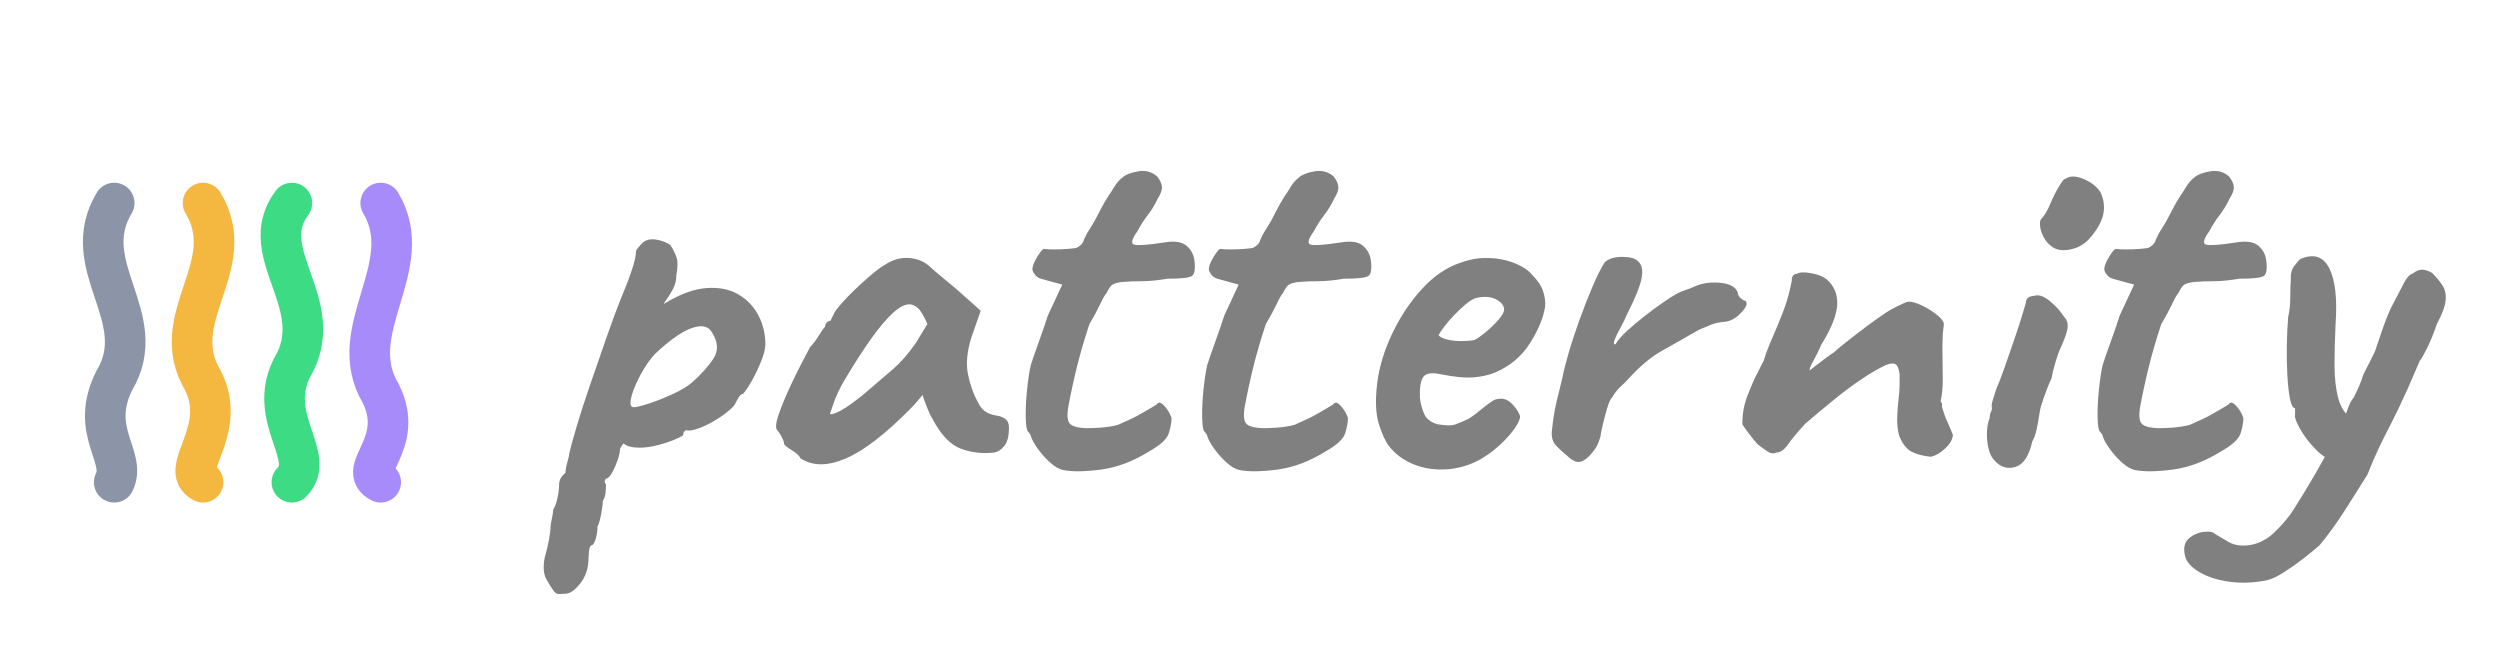
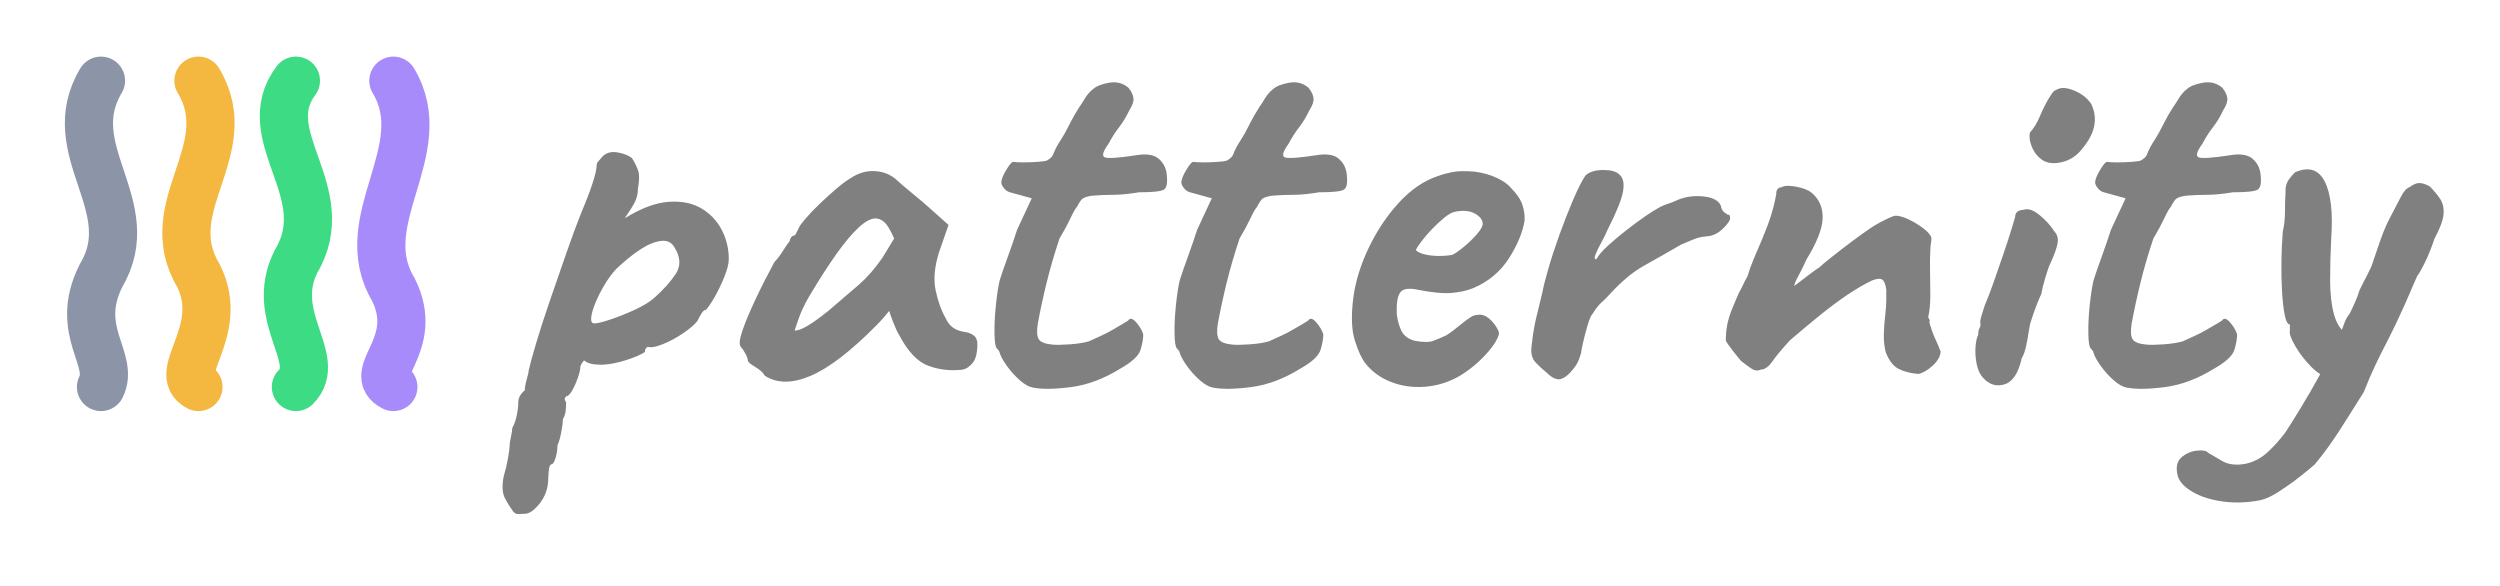
- <svg xmlns="http://www.w3.org/2000/svg" width="197" height="52" viewBox="0 0 197 52" fill="none">
-   <g transform="translate(4,12)" stroke-width="3.2" stroke-linecap="round">
+ <svg xmlns="http://www.w3.org/2000/svg" width="239" height="56" viewBox="0 0 239 56" fill="none">
+   <g transform="translate(3,2.39) scale(1.331)" stroke-width="3.46" stroke-linecap="round">
    <path d="M5 4 C2 9, 8 13, 5 18 C3 22, 6 24, 5 26" stroke="#8b95a7" />
    <path d="M12 4 C15 9, 9 13, 12 18 C14 22, 10 25, 12 26" stroke="#f4b740" />
    <path d="M19 4 C16 8, 22 12, 19 17 C17 21, 21 24, 19 26" stroke="#3ddc84" />
    <path d="M26 4 C29 9, 23 14, 26 19 C28 23, 24 25, 26 26" stroke="#a78bfa" />
  </g>
-   <g transform="translate(42,37) scale(0.042,-0.042)">
+   <g transform="translate(47,37) scale(0.052,-0.052)">
    <path d="M61 -233Q57 -233 49.5 -233.5Q42 -234 37 -225Q33 -220 25.0 -205.5Q17 -191 22 -165Q27 -148 30.0 -131.5Q33 -115 33 -107Q33 -103 35.5 -91.5Q38 -80 38 -75Q43 -67 46.0 -53.0Q49 -39 49 -28Q49 -16 61 -6Q61 2 64.5 14.0Q68 26 68 30Q71 44 81.5 79.5Q92 115 107.5 160.0Q123 205 138.0 248.0Q153 291 165 321Q177 349 185.0 373.0Q193 397 193 407Q193 411 195.0 413.5Q197 416 204 424Q214 434 230.5 431.5Q247 429 258 421Q266 408 269.5 397.5Q273 387 269 365Q269 350 262.0 337.5Q255 325 249.5 317.5Q244 310 246 311Q290 338 325.5 340.5Q361 343 385.5 328.5Q410 314 423.0 289.0Q436 264 436 235Q436 223 428.0 203.0Q420 183 410.0 165.5Q400 148 394 142Q390 142 386.0 135.5Q382 129 378 121Q370 111 351.5 98.5Q333 86 314.0 78.5Q295 71 287 74Q287 74 284.5 72.0Q282 70 282.0 65.25Q282.0 63.35 268.0 57.175Q254 51 235.0 46.0Q216 41 200 41Q179 41 170 49Q168 47 165.5 43.0Q163 39 163 36Q163 30 158.5 17.0Q154 4 148.0 -6.5Q142 -17 137 -17Q137 -17 135.0 -20.0Q133 -23 137 -28Q137 -28 136.5 -39.5Q136 -51 131 -59Q131 -67 128.0 -83.0Q125 -99 121 -107Q121 -119 117.5 -130.5Q114 -142 110 -142Q106 -143 105.0 -154.5Q104 -166 104 -171Q103 -196 88.0 -214.5Q73 -233 61 -233ZM189 117Q197 117 218.0 124.0Q239 131 262.0 141.5Q285 152 298 163Q324 186 338.5 208.0Q353 230 336 257Q328 271 310.424 268.5Q292.848 266.0 271.924 252.0Q251 238 229 217Q217 204 207.0 187.0Q197 170 190.5 154.0Q184 138 183.0 127.5Q182 117 189 117ZM502 21Q498 29 484.5 37.0Q471 45 471 49Q471 53 466.5 61.5Q462 70 458 74Q453 80 461.0 103.5Q469 127 485.0 161.0Q501 195 520 230Q528 238 536.0 251.0Q544 264 548 268Q548 272 551.0 275.5Q554 279 558 279L566 295Q568 299 578.309 311.0Q588.617 323.0 603.809 337.5Q619 352 634.375 365.091Q649.75 378.182 660 384Q681 398 703.5 397.0Q726 396 742 383Q745 380 755.5 371.0Q766 362 779.5 351.0Q793 340 803 331L840 298L822.581 248.0Q810 208 816.25 178.0Q822.5 148.0 835 126Q840 115 848.5 109.0Q857 103 871 101Q879 100 886.0 95.0Q893 90 893 79Q893 55 884.5 44.5Q876 34 866 32Q833 28 803.0 39.0Q773 50 749 96Q745 102 738.5 118.5Q732 135 731 140Q727 135 720.5 127.5Q714 120 708 114Q637 42 586.252 20.5Q535.504 -1.0 502 21ZM557 104Q564 103 579.0 111.5Q594 120 619 140Q653 169 675.0 188.0Q697 207 718 237L740 273Q730 296 722.0 303.0Q714 310 706 310Q693 310 675.0 293.5Q657 277 634.5 245.5Q612 214 584 167Q571 145 564.0 124.5Q557 104 557 104ZM995 -1Q984 1 971.0 12.5Q958 24 947.5 38.5Q937 53 934 63Q934 65 931.5 68.0Q929 71 929 71Q925 74 924.5 97.5Q924 121 927.0 150.0Q930 179 934 196Q939 212 949.0 239.5Q959 267 966 289L993 347L953 358Q946 360 941.5 366.0Q937 372 937 376Q937 384 946.0 399.0Q955 414 959 414Q964 413 977.5 413.0Q991 413 1004.0 414.0Q1017 415 1020 416Q1024 418 1028.0 421.5Q1032 425 1034 432Q1039 443 1043.0 449.0Q1047 455 1054 467Q1061 480 1065.5 489.0Q1070 498 1080 514Q1085 521 1091.0 531.0Q1097 541 1106 548Q1115 556 1135.5 559.5Q1156 563 1171 550Q1179 540 1180.0 531.0Q1181 522 1172 508Q1164 491 1153.5 477.5Q1143 464 1134 447Q1118 425 1128.0 422.0Q1138 419 1184 426Q1213 431 1226.0 420.0Q1239 409 1241 392Q1244 368 1236.0 363.0Q1228 358 1190 358Q1166 354 1149.0 353.5Q1132 353 1124 353Q1111 352 1107.0 352.0Q1103 352 1095 350Q1087 348 1083.5 343.5Q1080 339 1076 331Q1072 327 1064.0 310.0Q1056 293 1044 273Q1030 231 1020.5 192.5Q1011 154 1004 116Q1001 97 1005.5 88.5Q1010 80 1031 78Q1042 77 1063.0 78.5Q1084 80 1098 84Q1109 89 1121.0 94.5Q1133 100 1143 106Q1152 111 1161.0 116.5Q1170 122 1170 122Q1175 130 1184.5 119.5Q1194 109 1198 97Q1198 85 1193.0 68.5Q1188 52 1156 34Q1111 6 1066.0 0.0Q1021 -6 995 -1ZM1326 -1Q1315 1 1302.0 12.5Q1289 24 1278.5 38.5Q1268 53 1265 63Q1265 65 1262.5 68.0Q1260 71 1260 71Q1256 74 1255.5 97.5Q1255 121 1258.0 150.0Q1261 179 1265 196Q1270 212 1280.0 239.5Q1290 267 1297 289L1324 347L1284 358Q1277 360 1272.5 366.0Q1268 372 1268 376Q1268 384 1277.0 399.0Q1286 414 1290 414Q1295 413 1308.5 413.0Q1322 413 1335.0 414.0Q1348 415 1351 416Q1355 418 1359.0 421.5Q1363 425 1365 432Q1370 443 1374.0 449.0Q1378 455 1385 467Q1392 480 1396.5 489.0Q1401 498 1411 514Q1416 521 1422.0 531.0Q1428 541 1437 548Q1446 556 1466.5 559.5Q1487 563 1502 550Q1510 540 1511.0 531.0Q1512 522 1503 508Q1495 491 1484.5 477.5Q1474 464 1465 447Q1449 425 1459.0 422.0Q1469 419 1515 426Q1544 431 1557.0 420.0Q1570 409 1572 392Q1575 368 1567.0 363.0Q1559 358 1521 358Q1497 354 1480.0 353.5Q1463 353 1455 353Q1442 352 1438.0 352.0Q1434 352 1426 350Q1418 348 1414.5 343.5Q1411 339 1407 331Q1403 327 1395.0 310.0Q1387 293 1375 273Q1361 231 1351.5 192.5Q1342 154 1335 116Q1332 97 1336.5 88.5Q1341 80 1362 78Q1373 77 1394.0 78.5Q1415 80 1429 84Q1440 89 1452.0 94.5Q1464 100 1474 106Q1483 111 1492.0 116.5Q1501 122 1501 122Q1506 130 1515.5 119.5Q1525 109 1529 97Q1529 85 1524.0 68.5Q1519 52 1487 34Q1442 6 1397.0 0.0Q1352 -6 1326 -1ZM1779 20Q1749 3 1715.5 0.5Q1682 -2 1653.0 9.5Q1624 21 1606 44Q1596 57 1587.0 85.5Q1578 114 1584 163Q1590 209 1612.5 256.0Q1635 303 1668.0 339.0Q1701 375 1740 388Q1754 393 1768.5 395.5Q1783 398 1807 396Q1830 393 1848.0 384.5Q1866 376 1874 366Q1890 350 1895.0 335.0Q1900 320 1899 306Q1894 274 1870.5 237.0Q1847 200 1805 182Q1788 175 1765.0 173.0Q1742 171 1702 179Q1678 184 1670.5 174.0Q1663 164 1664 135Q1666 117 1672.5 103.5Q1679 90 1697 85Q1720 81 1730.0 84.5Q1740 88 1755 95Q1763 100 1770.5 106.0Q1778 112 1785.5 118.0Q1793 124 1798 127Q1803 131 1808.0 132.0Q1813 133 1818 133Q1829 132 1839.0 121.0Q1849 110 1852 100Q1852 92 1842.0 77.5Q1832 63 1815.5 47.5Q1799 32 1779 20ZM1766 243Q1773 246 1786.5 257.0Q1800 268 1811.0 280.5Q1822 293 1822 300Q1822 311 1807.5 319.0Q1793 327 1770 322Q1762 320 1751.0 311.0Q1740 302 1729.0 290.5Q1718 279 1710.0 268.5Q1702 258 1699 252Q1703 247 1715.0 244.0Q1727 241 1741.5 241.0Q1756 241 1766 243ZM1939 27Q1930 34 1919.5 45.0Q1909 56 1912 76Q1915 104 1920.0 125.5Q1925 147 1932 175Q1934 187 1942.287 216.0Q1950.574 245.0 1962.787 279.0Q1975 313 1988.0 343.5Q2001 374 2011 389Q2022 399 2043.5 399.0Q2065 399 2073 391Q2084 382 2080.0 359.5Q2076 337 2052 290Q2047 278 2039.5 264.5Q2032 251 2029.0 242.5Q2026 234 2031 235Q2037 246 2053.0 260.5Q2069 275 2087.0 289.0Q2105 303 2121.0 314.0Q2137 325 2143 328Q2151 333 2161.5 336.5Q2172 340 2176 342Q2199 353 2226.5 350.5Q2254 348 2260 333Q2261 325 2266.5 321.0Q2272 317 2272 317Q2276 317 2276.5 314.0Q2277 311 2277 311Q2277 304 2263.5 291.0Q2250 278 2234 277Q2221 276 2211.0 272.0Q2201 268 2187 262Q2149 240 2118.5 223.0Q2088 206 2056 171Q2049 163 2041.0 156.0Q2033 149 2025 136Q2020 131 2015.0 114.0Q2010 97 2006.5 81.5Q2003 66 2003 63Q2003 63 2000.0 53.5Q1997 44 1990 35Q1978 19 1966.5 15.0Q1955 11 1939 27ZM2623 24Q2601 26 2586.5 33.5Q2572 41 2563 64Q2559 80 2559.5 97.5Q2560 115 2562.0 131.5Q2564 148 2564 160Q2564 162 2564.0 168.0Q2564 174 2564 179Q2562 194 2556.5 197.5Q2551 201 2538 196Q2517 186 2492.5 169.5Q2468 153 2441.5 131.5Q2415 110 2387 86Q2365 62 2354.5 47.0Q2344 32 2333 32Q2325 28 2316.0 34.0Q2307 40 2297 48Q2290 56 2280.5 68.5Q2271 81 2269 85Q2269 101 2271.5 114.0Q2274 127 2279.5 141.0Q2285 155 2293 173Q2297 180 2300.5 187.5Q2304 195 2309 204Q2313 218 2320.5 236.0Q2328 254 2335 270Q2346 296 2352.0 315.0Q2358 334 2362 356Q2361 358 2363.0 362.0Q2365 366 2369 367H2370H2371Q2378 372 2397.5 368.5Q2417 365 2427 357Q2448 339 2447.0 310.0Q2446 281 2417 234Q2410 218 2402.5 204.5Q2395 191 2395 186Q2395 186 2403.0 192.0Q2411 198 2422.0 206.5Q2433 215 2441 220Q2446 225 2463.0 238.5Q2480 252 2500.0 267.0Q2520 282 2532 290Q2543 298 2560.0 306.5Q2577 315 2581 315Q2591 315 2605.5 308.0Q2620 301 2632.5 291.5Q2645 282 2647 274Q2647 270 2646.0 263.5Q2645 257 2645 252Q2644 236 2644.5 213.5Q2645 191 2645.0 168.5Q2645 146 2641 128Q2641 128 2642.0 126.5Q2643 125 2644 122Q2643 121 2643.5 118.5Q2644 116 2644 116Q2646 109 2648.5 102.0Q2651 95 2655.0 86.5Q2659 78 2664 65Q2663 52 2649.5 39.5Q2636 27 2623 24ZM2742 17Q2734 25 2730.5 41.0Q2727 57 2728.0 72.5Q2729 88 2733 96Q2733 104 2735.5 108.5Q2738 113 2737 117Q2736 121 2739.0 131.0Q2742 141 2745 150Q2752 166 2761.0 191.5Q2770 217 2779.0 243.5Q2788 270 2794.0 289.5Q2800 309 2801 313Q2801 325 2817 326Q2829 330 2846.0 316.0Q2863 302 2873 286Q2881 278 2879.0 265.0Q2877 252 2866 228Q2862 220 2856.5 201.5Q2851 183 2849 171Q2845 163 2839.5 148.5Q2834 134 2830 121Q2828 116 2826.0 102.5Q2824 89 2821.0 75.0Q2818 61 2813 53Q2804 12 2781.5 5.0Q2759 -2 2742 17ZM2850 418Q2839 426 2833.5 437.5Q2828 449 2827.5 458.0Q2827 467 2829 469Q2839 480 2846.5 498.0Q2854 516 2863 531Q2865 534 2868.5 539.5Q2872 545 2876 546Q2888 554 2909.5 545.0Q2931 536 2941 520Q2950 501 2946.5 481.0Q2943 461 2925 439Q2910 419 2887.0 413.5Q2864 408 2850 418ZM3006 -1Q2995 1 2982.0 12.5Q2969 24 2958.5 38.5Q2948 53 2945 63Q2945 65 2942.5 68.0Q2940 71 2940 71Q2936 74 2935.5 97.5Q2935 121 2938.0 150.0Q2941 179 2945 196Q2950 212 2960.0 239.5Q2970 267 2977 289L3004 347L2964 358Q2957 360 2952.5 366.0Q2948 372 2948 376Q2948 384 2957.0 399.0Q2966 414 2970 414Q2975 413 2988.5 413.0Q3002 413 3015.0 414.0Q3028 415 3031 416Q3035 418 3039.0 421.5Q3043 425 3045 432Q3050 443 3054.0 449.0Q3058 455 3065 467Q3072 480 3076.5 489.0Q3081 498 3091 514Q3096 521 3102.0 531.0Q3108 541 3117 548Q3126 556 3146.5 559.5Q3167 563 3182 550Q3190 540 3191.0 531.0Q3192 522 3183 508Q3175 491 3164.5 477.5Q3154 464 3145 447Q3129 425 3139.0 422.0Q3149 419 3195 426Q3224 431 3237.0 420.0Q3250 409 3252 392Q3255 368 3247.0 363.0Q3239 358 3201 358Q3177 354 3160.0 353.5Q3143 353 3135 353Q3122 352 3118.0 352.0Q3114 352 3106 350Q3098 348 3094.5 343.5Q3091 339 3087 331Q3083 327 3075.0 310.0Q3067 293 3055 273Q3041 231 3031.5 192.5Q3022 154 3015 116Q3012 97 3016.5 88.5Q3021 80 3042 78Q3053 77 3074.0 78.5Q3095 80 3109 84Q3120 89 3132.0 94.5Q3144 100 3154 106Q3163 111 3172.0 116.5Q3181 122 3181 122Q3186 130 3195.5 119.5Q3205 109 3209 97Q3209 85 3204.0 68.5Q3199 52 3167 34Q3122 6 3077.0 0.0Q3032 -6 3006 -1ZM3252 -208Q3216 -215 3183.0 -210.5Q3150 -206 3127.5 -193.0Q3105 -180 3100 -164Q3094 -141 3106.0 -130.0Q3118 -119 3134.5 -117.0Q3151 -115 3156 -121Q3164 -126 3181.5 -136.0Q3199 -146 3225 -141Q3248 -136 3266.0 -119.0Q3284 -102 3298 -83Q3306 -71 3325.0 -40.0Q3344 -9 3364.5 28.5Q3385 66 3399 98Q3402 106 3406.0 117.0Q3410 128 3416 135Q3422 147 3426.5 157.5Q3431 168 3432 172Q3433 177 3441.0 192.0Q3449 207 3456 222Q3461 237 3471.0 266.0Q3481 295 3491 313Q3503 336 3510.5 350.5Q3518 365 3527 368Q3536 375 3544.0 375.0Q3552 375 3563 369Q3575 357 3582.5 345.5Q3590 334 3588.5 317.5Q3587 301 3572 273Q3564 249 3554.5 229.5Q3545 210 3540 204Q3535 192 3528.5 177.5Q3522 163 3517 151Q3499 111 3486.0 86.0Q3473 61 3463.0 40.0Q3453 19 3442 -9Q3419 -46 3397.5 -79.5Q3376 -113 3352 -142Q3342 -151 3323.5 -165.5Q3305 -180 3285.5 -192.5Q3266 -205 3252 -208ZM3377 18Q3362 20 3344.5 38.0Q3327 56 3315.5 76.0Q3304 96 3306 104Q3306 109 3306.0 112.0Q3306 115 3306 115Q3300 115 3296.5 132.5Q3293 150 3291.5 177.0Q3290 204 3290.5 233.0Q3291 262 3293 286Q3297 303 3297.0 323.5Q3297 344 3298 356Q3297 372 3304.5 382.0Q3312 392 3316 395Q3353 411 3370.0 378.0Q3387 345 3382 273Q3380 233 3380.0 196.5Q3380 160 3387.0 134.0Q3394 108 3411 97Q3418 93 3416.0 80.0Q3414 67 3407.0 52.5Q3400 38 3391.5 27.5Q3383 17 3377 18Z" fill="#808080" />
  </g>
</svg>
